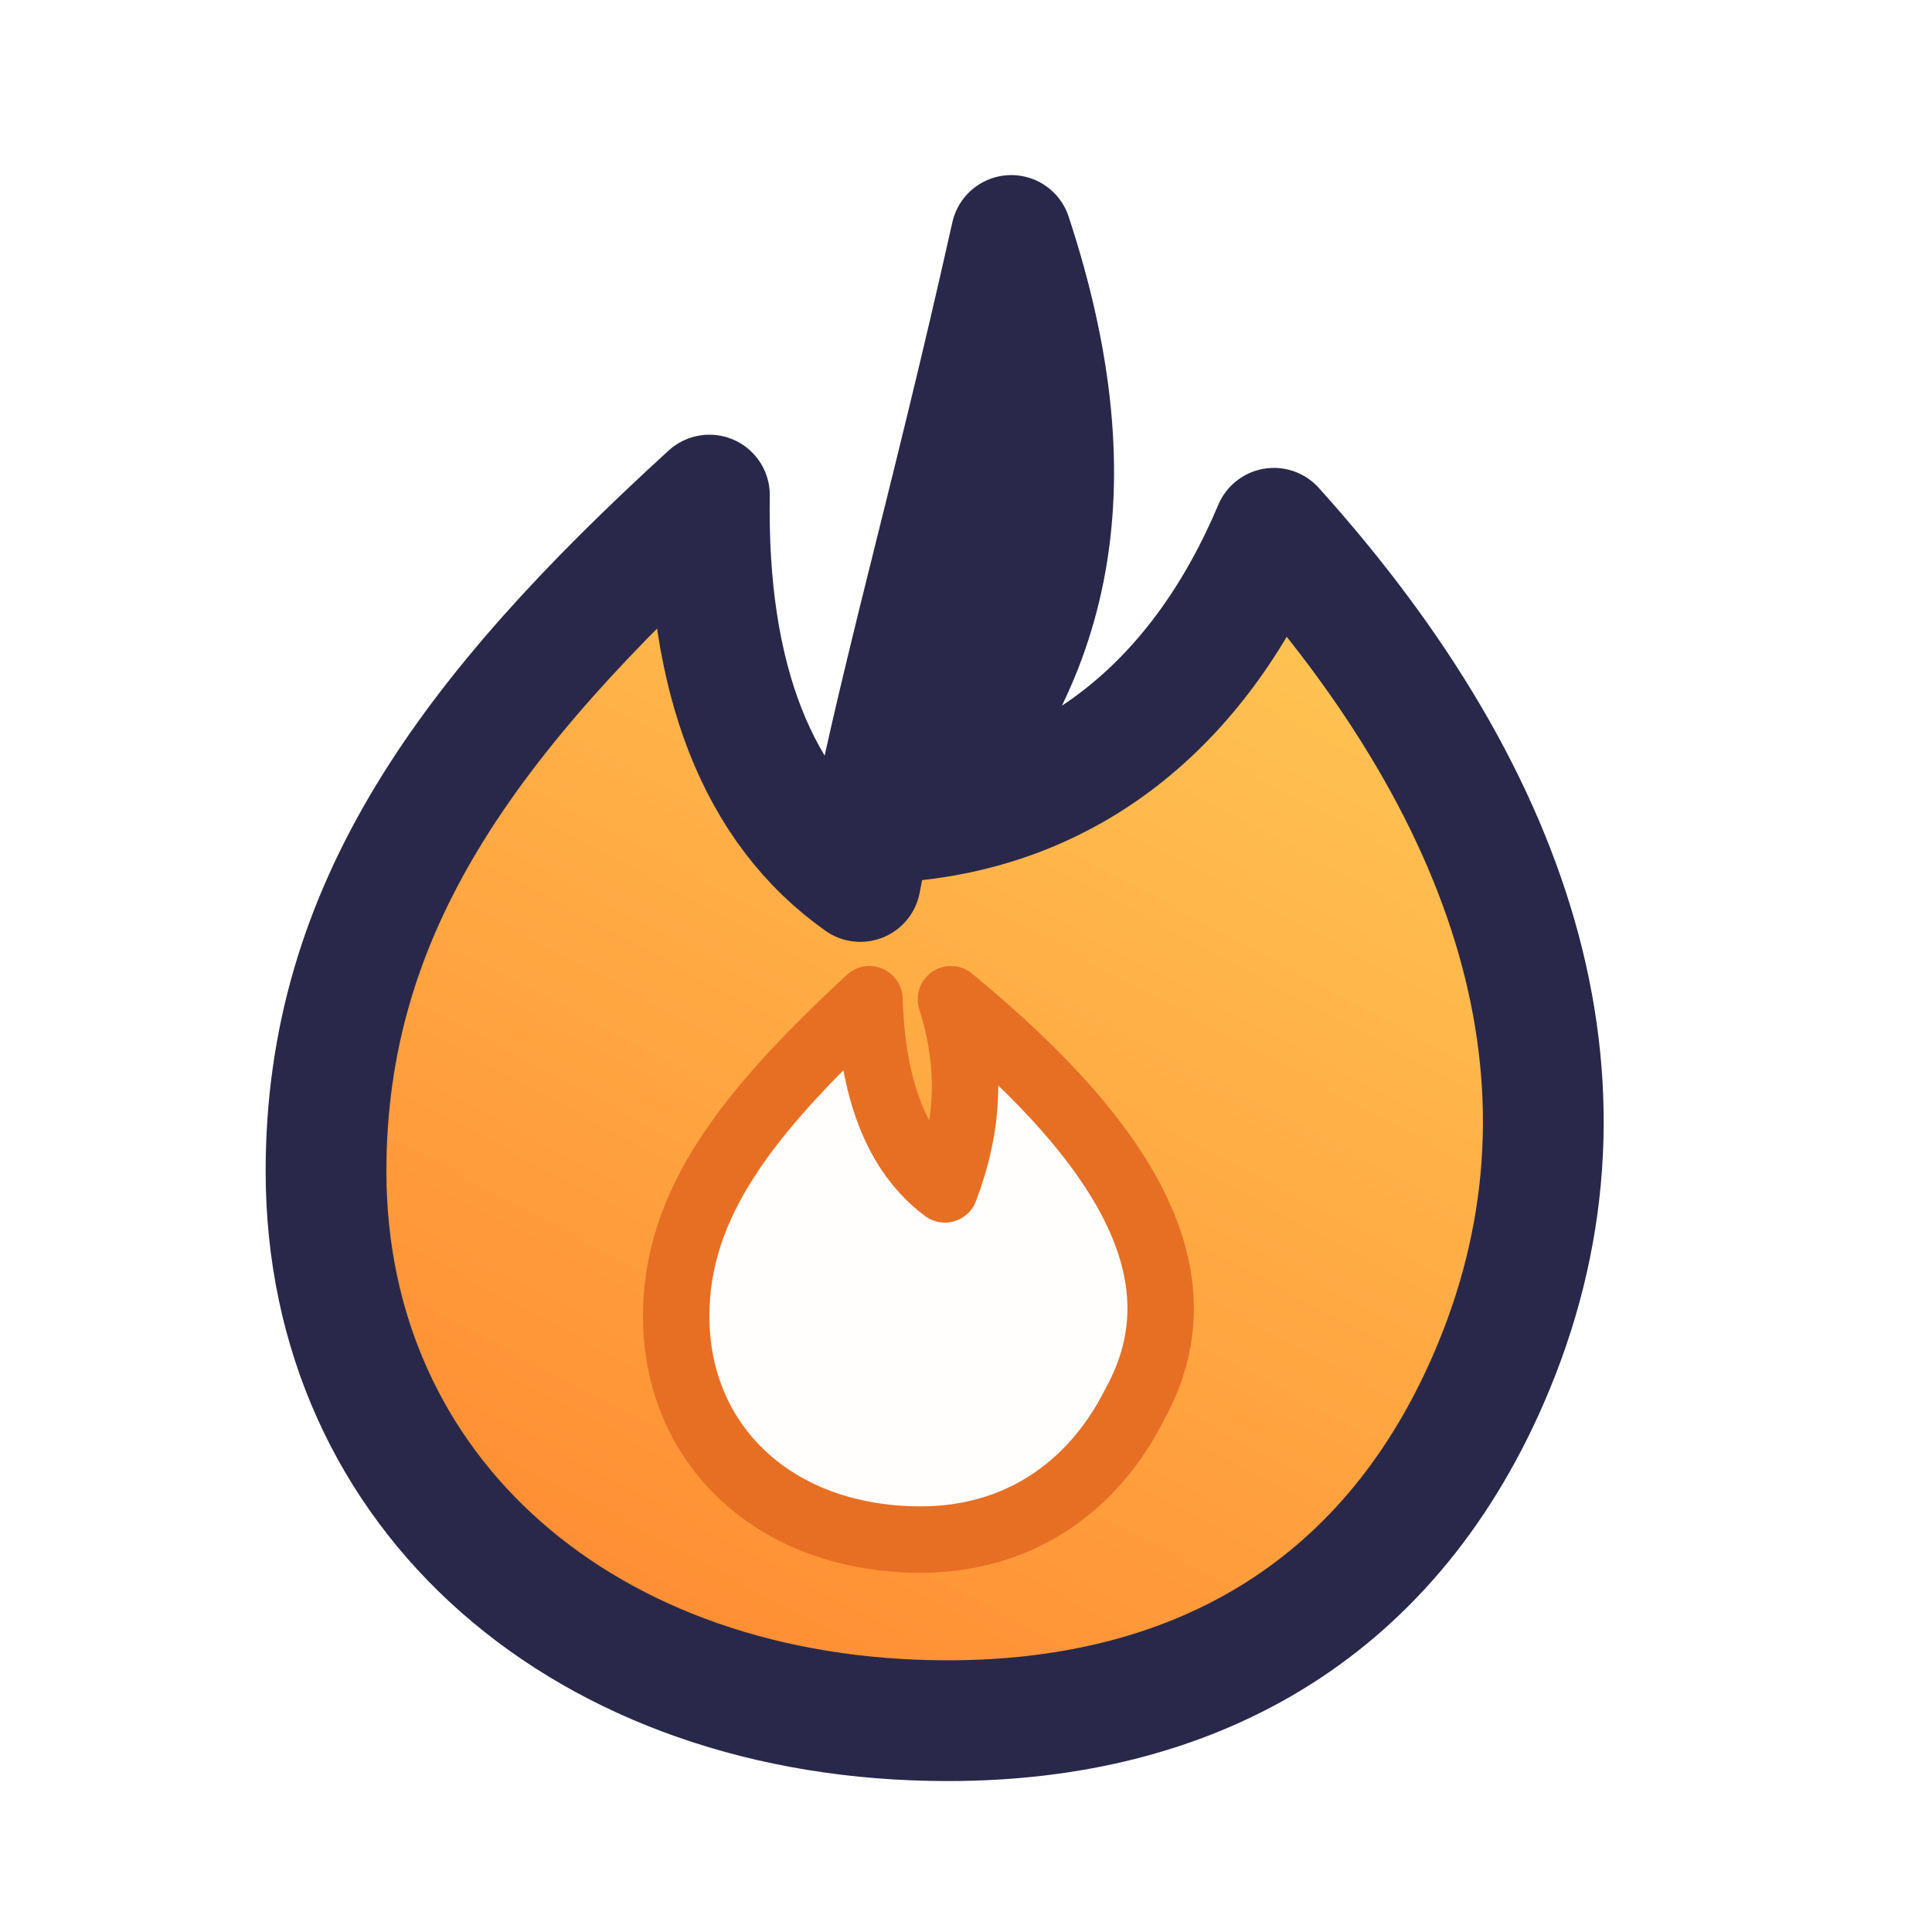
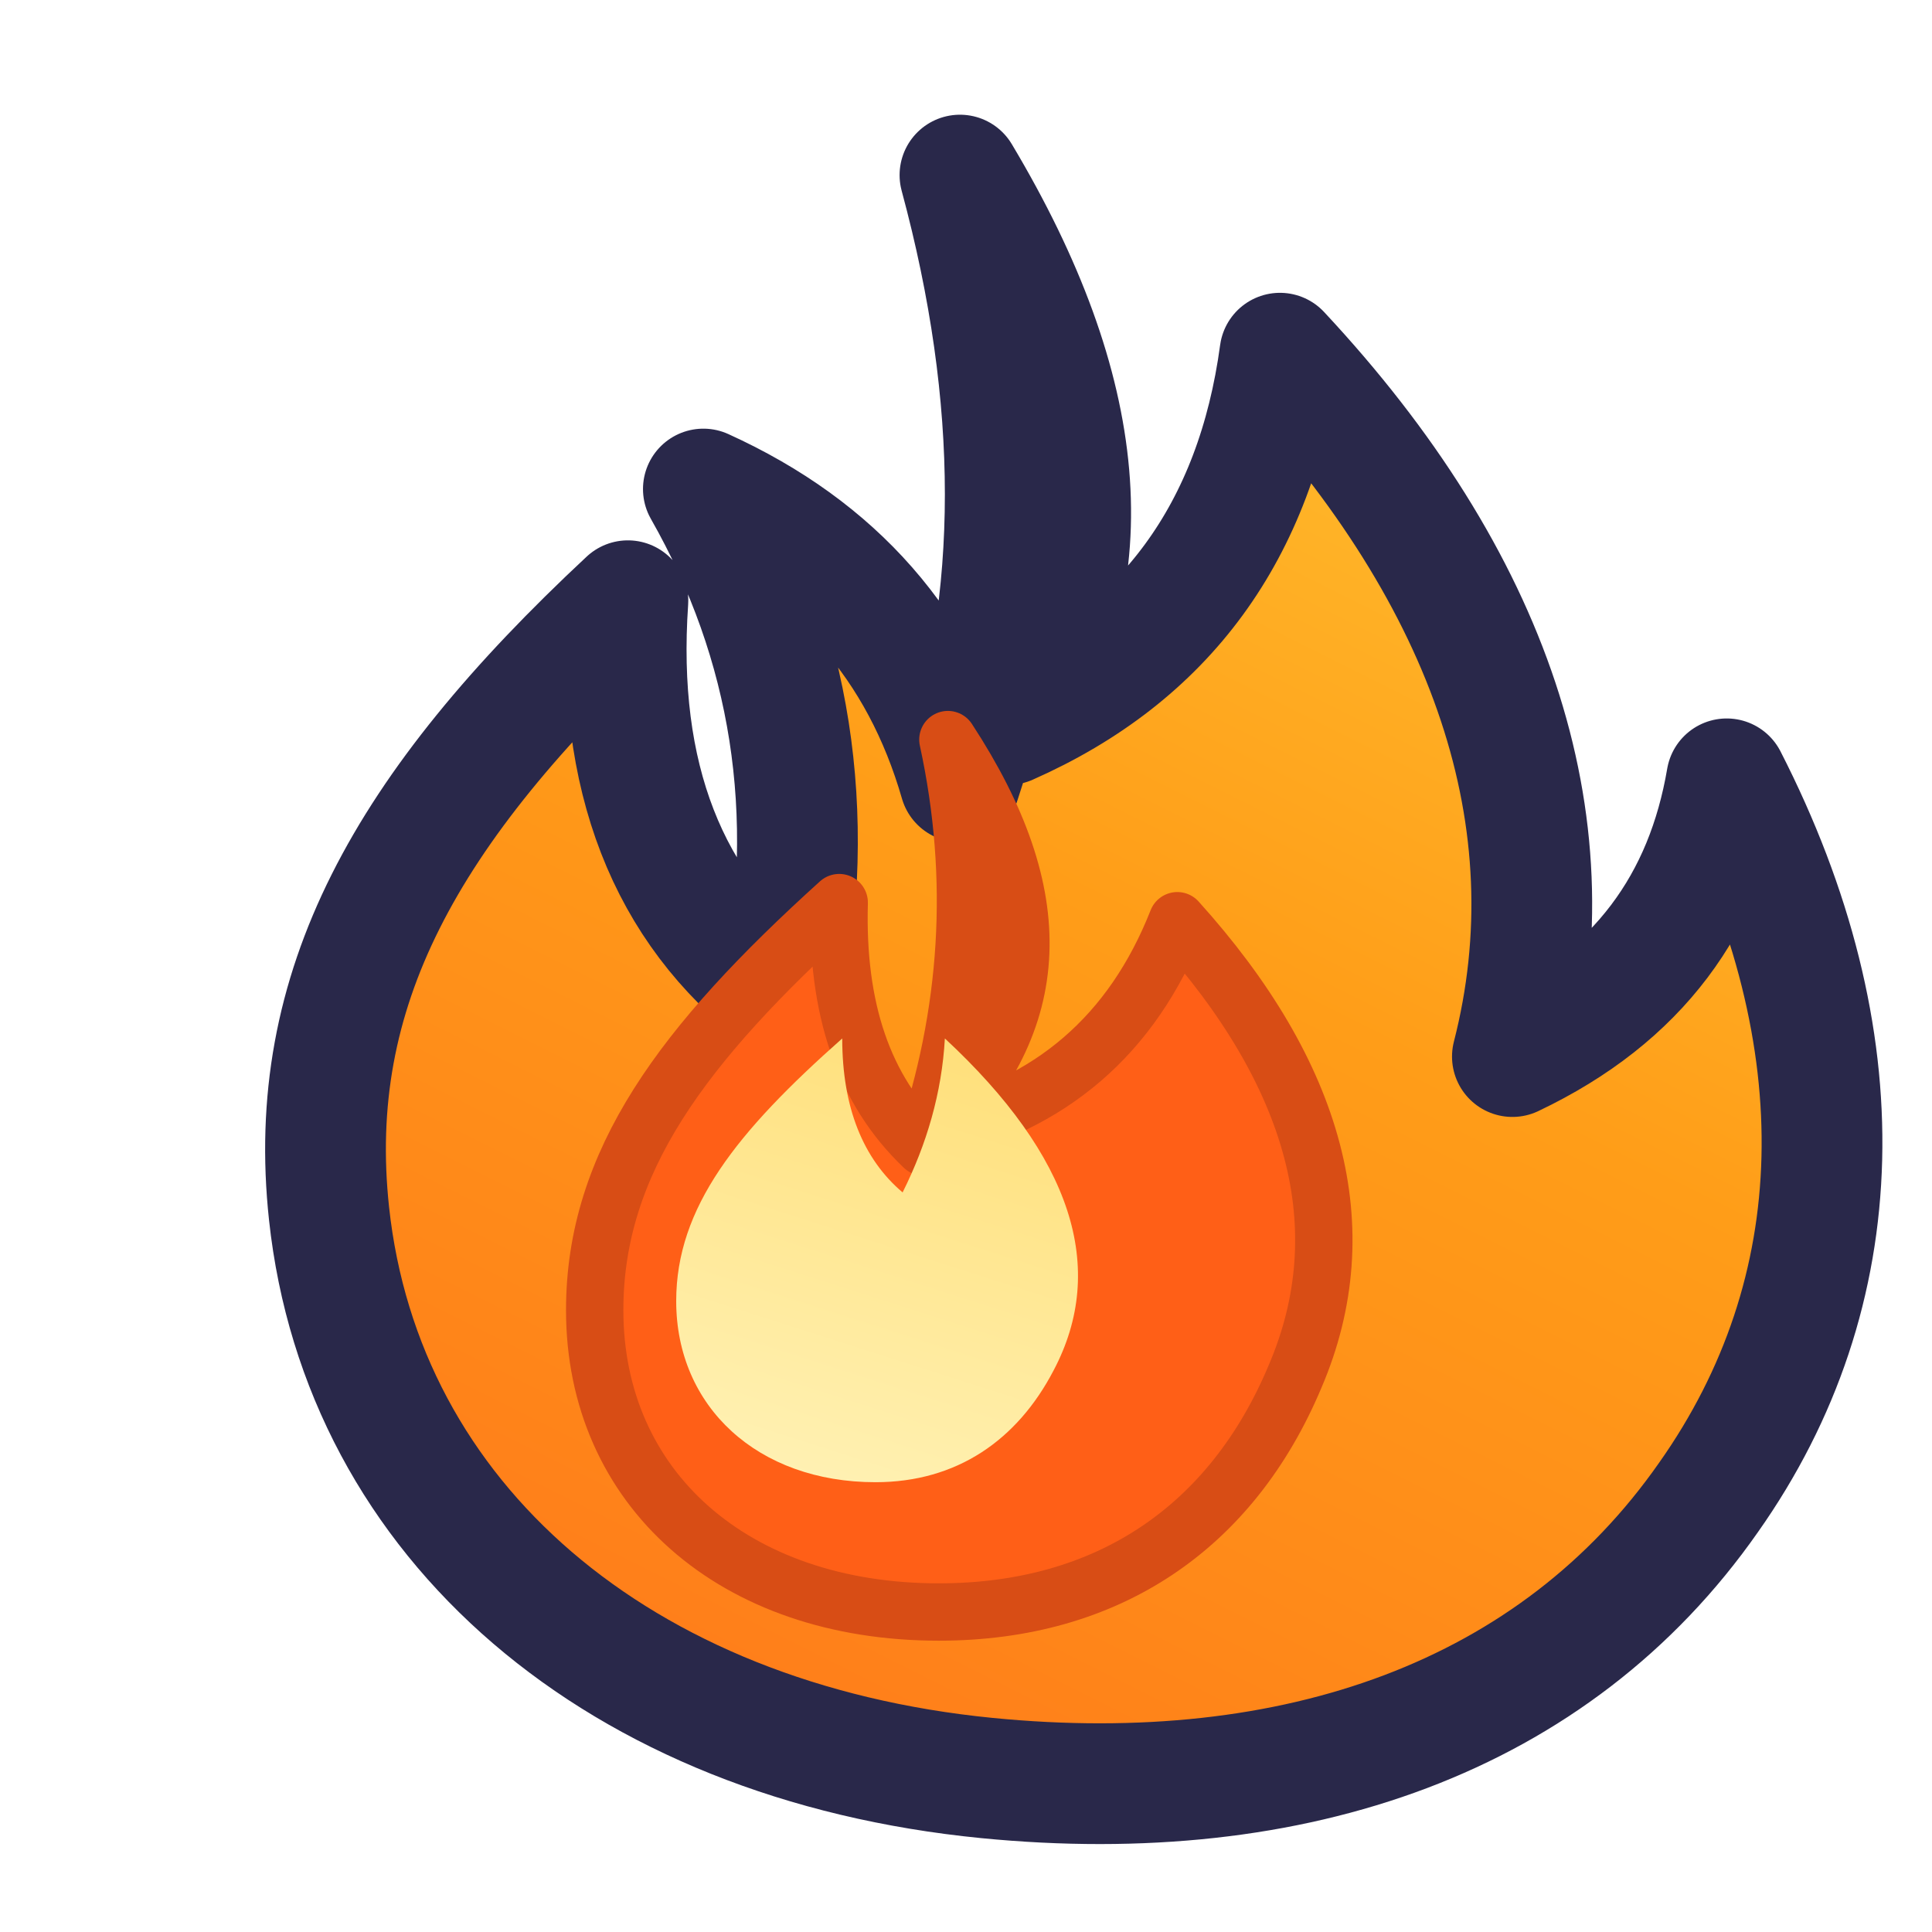
<svg xmlns="http://www.w3.org/2000/svg" viewBox="0 0 64 64" role="img" aria-labelledby="title">
  <defs>
-     <linearGradient id="flame" x1="18" y1="54" x2="42" y2="9" gradientUnits="userSpaceOnUse">
-       <stop stop-color="#ff8b32" />
-       <stop offset="1" stop-color="#ffd15a" />
+     <linearGradient id="flameOuter" x1="18" y1="57" x2="43" y2="7" gradientUnits="userSpaceOnUse">
+       <stop stop-color="#ff7a1a" />
+       <stop offset="0.58" stop-color="#ff9d18" />
+       <stop offset="1" stop-color="#ffbf2f" />
+     </linearGradient>
+     <linearGradient id="flameInner" x1="27" y1="52" x2="35" y2="27" gradientUnits="userSpaceOnUse">
+       <stop stop-color="#fff4bd" />
+       <stop offset="1" stop-color="#ffd65c" />
    </linearGradient>
  </defs>
-   <path d="M33.5 7.8c2.8 8.5 1.3 14.5-3.5 19.4 5.6-.5 9.8-4 12.2-9.7 8.2 9.1 11.2 18.8 7.1 28.2C45.9 53.5 39.4 57 31.4 57c-12 0-20.6-7.5-20.6-18.2 0-8.7 4.7-15.1 12.7-22.4-.1 6.1 1.6 10.4 5 12.8 1.2-6.4 2.9-12 5-21.4Z" fill="url(#flame)" stroke="#29284a" stroke-width="4" stroke-linejoin="round" />
-   <path d="M31.5 33.1c6.2 5.1 8.3 9.4 6.1 13.4-1.4 2.8-3.9 4.5-7.1 4.5-4.8 0-8.1-3.1-8.1-7.4 0-3.7 2.3-6.7 6.4-10.5.1 3 .9 5.1 2.5 6.3.8-2.1.9-4.1.2-6.3Z" fill="#fffefd" stroke="#e66f24" stroke-width="2.2" stroke-linejoin="round" />
+   <path d="M31.8 5.8c4.3 7.2 4.8 13.2 1.6 18.2 5.2-2.3 8.2-6.4 9-12.3 7 7.5 9.7 15.5 7.7 23.3 4.2-2 6.4-5.1 7.1-9.2 4.4 8.6 4.2 17-.6 23.8-5.1 7.3-13.7 10.3-23.9 9.3-12.2-1.2-20.7-8.5-21.8-18.7-.8-7.4 2.5-13.4 9.9-20.3-.4 5.8 1.3 10.2 5.1 13.1 1.2-6.1.3-11.7-2.6-16.8 4.4 2 7.2 5.2 8.5 9.7 2-6 2-12.7 0-20.1Z" fill="url(#flameOuter)" stroke="#29284a" stroke-width="4" stroke-linecap="round" stroke-linejoin="round" />
+   <path d="M31.4 24.5c3.4 5.2 3.2 9.3-.5 13 3.9-.9 6.6-3.2 8.1-7 4.6 5.1 6 10.2 3.9 15.1-2.1 5-6.2 7.8-11.8 7.8-6.8 0-11.4-4.1-11.4-10 0-4.9 2.9-8.8 8.1-13.5-.1 3.5.8 6.2 2.8 8.1 1.5-4.4 1.8-8.9.8-13.5Z" fill="#ff5f17" stroke="#d84d15" stroke-width="1.9" stroke-linejoin="round" />
+   <path d="M31.3 34.4c4.2 3.9 5.4 7.6 3.6 11-1.2 2.3-3.2 3.7-5.9 3.7-3.9 0-6.6-2.5-6.6-6 0-3.1 2-5.6 5.5-8.7 0 2.3.7 4 2 5.1.8-1.6 1.3-3.3 1.4-5.1Z" fill="url(#flameInner)" />
</svg>
